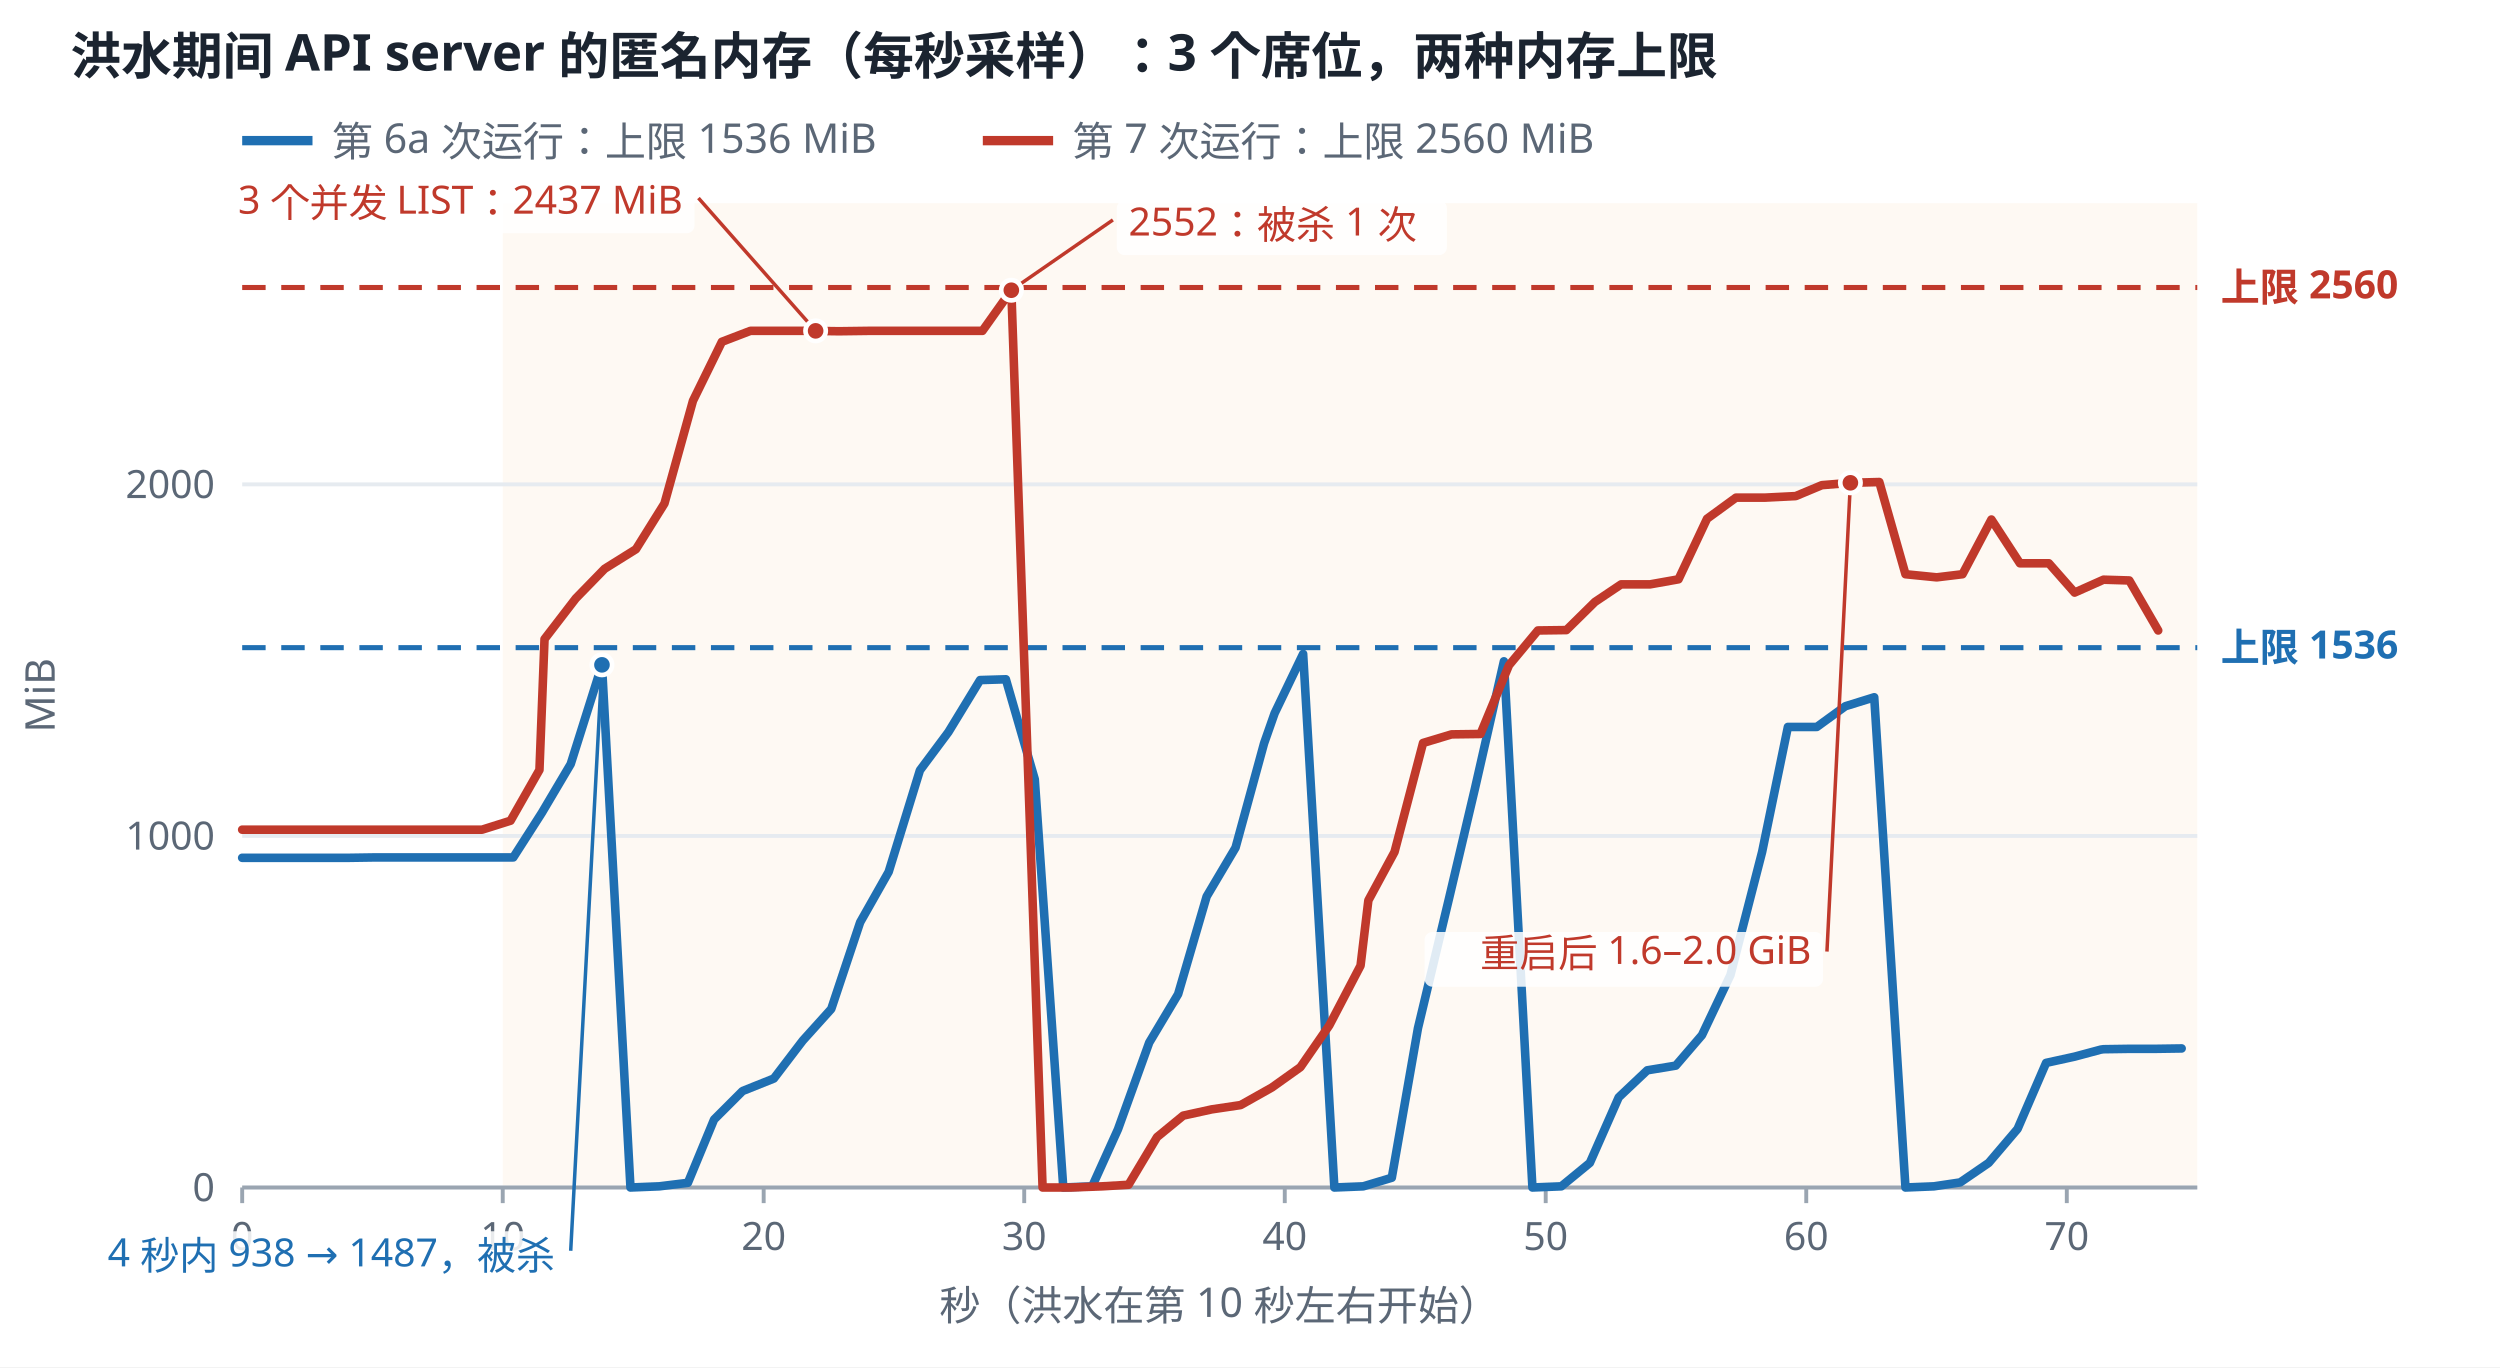
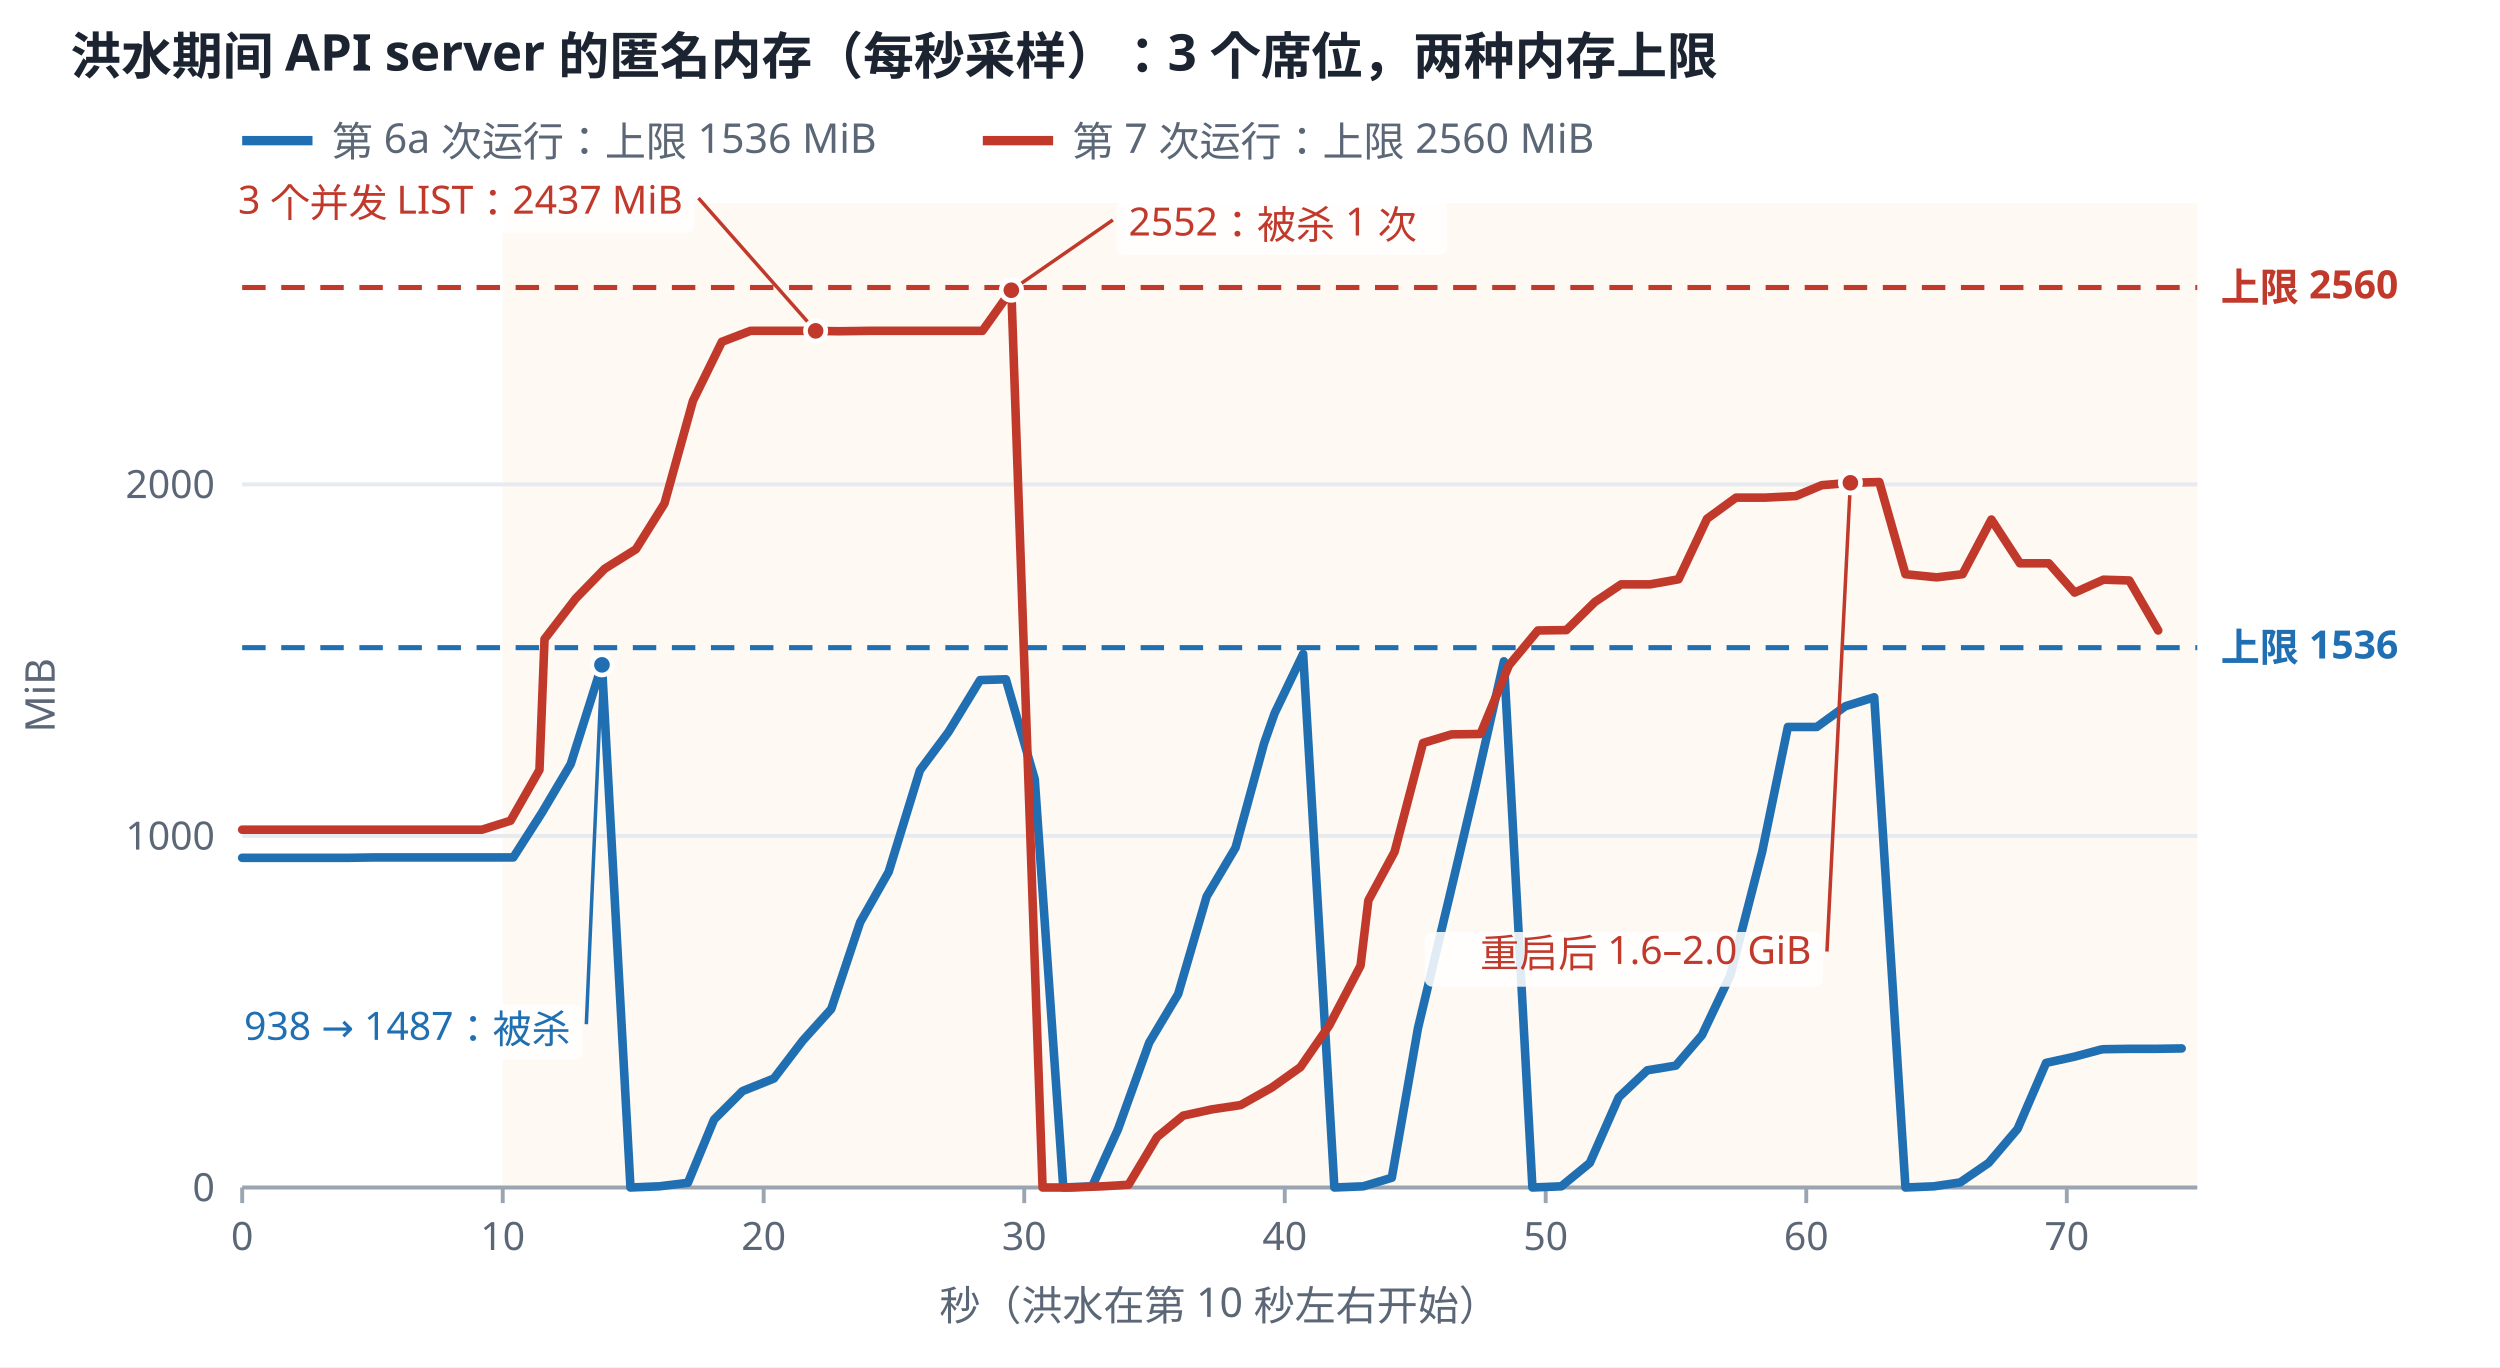
<svg xmlns="http://www.w3.org/2000/svg" viewBox="0 0 640 350" width="640" height="350" font-family="'Segoe UI','Microsoft YaHei','Noto Sans SC',sans-serif">
  <rect width="100%" height="100%" fill="#ffffff" />
  <rect x="128.7" y="52.0" width="433.8" height="252.0" fill="#fdf3e7" stroke="none" stroke-width="1" rx="0" opacity="0.5" />
  <text x="18.0" y="19.0" font-size="13" fill="#1b2430" text-anchor="start" font-weight="600">洪水期间 API server 的匿名内存（每秒采样）：3 个席位，两种内存上限</text>
  <line x1="62.0" y1="304.0" x2="562.5" y2="304.0" stroke="#e6ebf0" stroke-width="1.0" />
  <text x="55.0" y="307.5" font-size="10" fill="#5b6776" text-anchor="end" font-weight="normal">0</text>
  <line x1="62.0" y1="214.0" x2="562.5" y2="214.0" stroke="#e6ebf0" stroke-width="1.0" />
  <text x="55.0" y="217.5" font-size="10" fill="#5b6776" text-anchor="end" font-weight="normal">1000</text>
  <line x1="62.0" y1="124.0" x2="562.5" y2="124.0" stroke="#e6ebf0" stroke-width="1.0" />
  <text x="55.0" y="127.5" font-size="10" fill="#5b6776" text-anchor="end" font-weight="normal">2000</text>
  <line x1="62.0" y1="304.0" x2="562.5" y2="304.0" stroke="#9aa5b1" stroke-width="1.0" />
  <text x="312.2" y="338.0" font-size="10.5" fill="#5b6776" text-anchor="middle" font-weight="normal">秒（洪水在第 10 秒左右开始）</text>
  <text x="14.0" y="178.0" font-size="10.5" fill="#5b6776" text-anchor="middle" font-weight="normal" transform="rotate(-90 14.0 178.0)">MiB</text>
  <line x1="62.0" y1="304.0" x2="62.0" y2="308.0" stroke="#9aa5b1" stroke-width="1.0" />
  <text x="62.0" y="320.0" font-size="10" fill="#5b6776" text-anchor="middle" font-weight="normal">0</text>
  <line x1="128.7" y1="304.0" x2="128.7" y2="308.0" stroke="#9aa5b1" stroke-width="1.0" />
  <text x="128.7" y="320.0" font-size="10" fill="#5b6776" text-anchor="middle" font-weight="normal">10</text>
  <line x1="195.5" y1="304.0" x2="195.5" y2="308.0" stroke="#9aa5b1" stroke-width="1.0" />
  <text x="195.5" y="320.0" font-size="10" fill="#5b6776" text-anchor="middle" font-weight="normal">20</text>
  <line x1="262.2" y1="304.0" x2="262.2" y2="308.0" stroke="#9aa5b1" stroke-width="1.0" />
  <text x="262.2" y="320.0" font-size="10" fill="#5b6776" text-anchor="middle" font-weight="normal">30</text>
  <line x1="328.9" y1="304.0" x2="328.9" y2="308.0" stroke="#9aa5b1" stroke-width="1.0" />
  <text x="328.9" y="320.0" font-size="10" fill="#5b6776" text-anchor="middle" font-weight="normal">40</text>
  <line x1="395.7" y1="304.0" x2="395.7" y2="308.0" stroke="#9aa5b1" stroke-width="1.0" />
  <text x="395.7" y="320.0" font-size="10" fill="#5b6776" text-anchor="middle" font-weight="normal">50</text>
  <line x1="462.4" y1="304.0" x2="462.4" y2="308.0" stroke="#9aa5b1" stroke-width="1.0" />
  <text x="462.4" y="320.0" font-size="10" fill="#5b6776" text-anchor="middle" font-weight="normal">60</text>
  <line x1="529.1" y1="304.0" x2="529.1" y2="308.0" stroke="#9aa5b1" stroke-width="1.0" />
  <text x="529.1" y="320.0" font-size="10" fill="#5b6776" text-anchor="middle" font-weight="normal">70</text>
  <line x1="62.0" y1="165.8" x2="562.5" y2="165.8" stroke="#1f6fb2" stroke-width="1.3" stroke-dasharray="6 4" />
  <text x="568.5" y="169.3" font-size="10" fill="#1f6fb2" text-anchor="start" font-weight="600">上限 1536</text>
  <line x1="62.0" y1="73.6" x2="562.5" y2="73.6" stroke="#c0392b" stroke-width="1.3" stroke-dasharray="6 4" />
  <text x="568.5" y="77.1" font-size="10" fill="#c0392b" text-anchor="start" font-weight="600">上限 2560</text>
  <polyline points="62.0,219.6 68.7,219.6 76.0,219.6 82.7,219.6 89.4,219.6 96.0,219.5 102.7,219.5 110.0,219.5 116.7,219.5 118.1,219.5 124.7,219.5 131.4,219.5 138.7,208.1 146.1,195.6 154.1,170.2 161.4,304.0 168.8,303.7 176.1,302.8 182.8,286.6 190.1,279.3 198.1,276.1 205.5,266.4 212.8,258.3 220.2,236.1 227.5,223.2 235.5,197.2 242.8,187.4 250.9,174.1 257.5,173.9 264.9,199.5 272.2,304.0 279.6,303.7 286.2,289.1 294.2,266.9 301.6,254.5 308.9,229.5 316.3,217.0 323.6,190.3 326.3,182.6 333.6,167.4 341.6,304.0 349.0,303.7 356.3,301.5 363.0,263.2 371.0,229.8 377.6,201.8 385.0,169.3 392.3,304.0 399.7,303.7 407.0,297.7 414.4,280.9 421.7,274.0 429.0,272.8 435.7,265.0 443.0,249.6 451.1,218.1 457.7,186.1 465.1,186.1 472.4,180.8 479.8,178.5 487.8,304.0 495.1,303.7 501.8,302.7 509.1,297.7 516.5,289.0 523.8,272.1 531.1,270.5 537.8,268.7 538.5,268.6 545.1,268.5 551.8,268.5 558.5,268.4" fill="none" stroke="#1f6fb2" stroke-width="2.2" stroke-linejoin="round" stroke-linecap="round" />
  <polyline points="62.0,212.4 68.7,212.4 76.0,212.4 82.7,212.4 89.4,212.4 96.0,212.4 103.4,212.4 110.0,212.4 116.7,212.4 123.4,212.4 130.7,210.1 138.1,197.1 139.4,163.6 147.4,153.2 154.8,145.6 162.8,140.6 170.1,128.9 177.4,102.6 184.8,87.5 192.1,84.7 199.5,84.7 207.5,84.7 214.8,84.8 222.2,84.7 228.8,84.7 236.8,84.7 244.2,84.7 251.5,84.7 258.9,74.3 266.9,304.0 274.2,304.0 282.2,303.7 288.9,303.3 296.2,291.1 302.9,285.6 310.2,284.0 317.6,282.9 325.6,278.4 332.9,273.2 340.3,262.5 348.3,247.2 350.3,230.5 357.0,218.1 364.3,190.2 371.6,188.0 379.0,187.9 386.3,170.3 393.7,161.4 401.0,161.3 408.3,154.1 415.0,149.6 422.4,149.6 429.7,148.3 437.0,132.8 444.4,127.4 451.7,127.4 459.7,127.0 466.4,124.2 473.7,123.6 481.1,123.4 487.8,147.0 495.8,147.8 502.4,147.0 509.8,133.0 517.1,144.2 524.5,144.2 531.1,151.7 538.5,148.4 545.1,148.6 552.5,161.4" fill="none" stroke="#c0392b" stroke-width="2.2" stroke-linejoin="round" stroke-linecap="round" />
-   <line x1="154.1" y1="170.2" x2="146.1" y2="320.2" stroke="#1f6fb2" stroke-width="0.9" />
+   <line x1="154.1" y1="170.2" x2="150.1" y2="262.2" stroke="#1f6fb2" stroke-width="0.9" />
  <circle cx="154.1" cy="170.2" r="2.6" fill="#1f6fb2" stroke="#fff" stroke-width="1.2" />
-   <rect x="17.6" y="315.2" width="127.5" height="14.0" fill="#ffffff" stroke="none" stroke-width="1" rx="2" opacity="0.86" />
-   <text x="142.1" y="324.2" font-size="10" fill="#1f6fb2" text-anchor="end" font-weight="normal">4 秒内 938 → 1487，被杀</text>
+   <rect x="58.1" y="257.2" width="91.0" height="14.0" fill="#ffffff" stroke="none" stroke-width="1" rx="2" opacity="0.86" />
+   <text x="146.1" y="266.2" font-size="10" fill="#1f6fb2" text-anchor="end" font-weight="normal">938 → 1487：被杀</text>
  <line x1="208.8" y1="84.7" x2="178.8" y2="50.7" stroke="#c0392b" stroke-width="0.9" />
  <circle cx="208.8" cy="84.7" r="2.6" fill="#c0392b" stroke="#fff" stroke-width="1.2" />
  <rect x="49.3" y="45.7" width="128.5" height="14.0" fill="#ffffff" stroke="none" stroke-width="1" rx="2" opacity="0.86" />
  <text x="174.8" y="54.7" font-size="10" fill="#c0392b" text-anchor="end" font-weight="normal">3 个并发 LIST：2437 MiB</text>
  <line x1="258.9" y1="74.3" x2="284.9" y2="56.3" stroke="#c0392b" stroke-width="0.9" />
  <circle cx="258.9" cy="74.3" r="2.6" fill="#c0392b" stroke="#fff" stroke-width="1.2" />
  <rect x="285.9" y="51.3" width="84.5" height="14.0" fill="#ffffff" stroke="none" stroke-width="1" rx="2" opacity="0.86" />
  <text x="288.9" y="60.3" font-size="10" fill="#c0392b" text-anchor="start" font-weight="normal">2552：被杀 1 次</text>
  <line x1="473.7" y1="123.6" x2="467.7" y2="243.6" stroke="#c0392b" stroke-width="0.9" />
  <circle cx="473.7" cy="123.6" r="2.6" fill="#c0392b" stroke="#fff" stroke-width="1.2" />
  <rect x="364.7" y="238.6" width="102.0" height="14.0" fill="#ffffff" stroke="none" stroke-width="1" rx="2" opacity="0.86" />
  <text x="463.7" y="247.6" font-size="10" fill="#c0392b" text-anchor="end" font-weight="normal">重启后 1.6–2.0 GiB</text>
  <line x1="62.0" y1="36.0" x2="80.0" y2="36.0" stroke="#1f6fb2" stroke-width="2.4" />
  <text x="85.0" y="40.0" font-size="10.5" fill="#5b6776" text-anchor="start" font-weight="normal">第 6a 次运行：上限 1536 MiB</text>
  <line x1="251.6" y1="36.0" x2="269.6" y2="36.0" stroke="#c0392b" stroke-width="2.4" />
  <text x="274.6" y="40.0" font-size="10.5" fill="#5b6776" text-anchor="start" font-weight="normal">第 7 次运行：上限 2560 MiB</text>
</svg>
